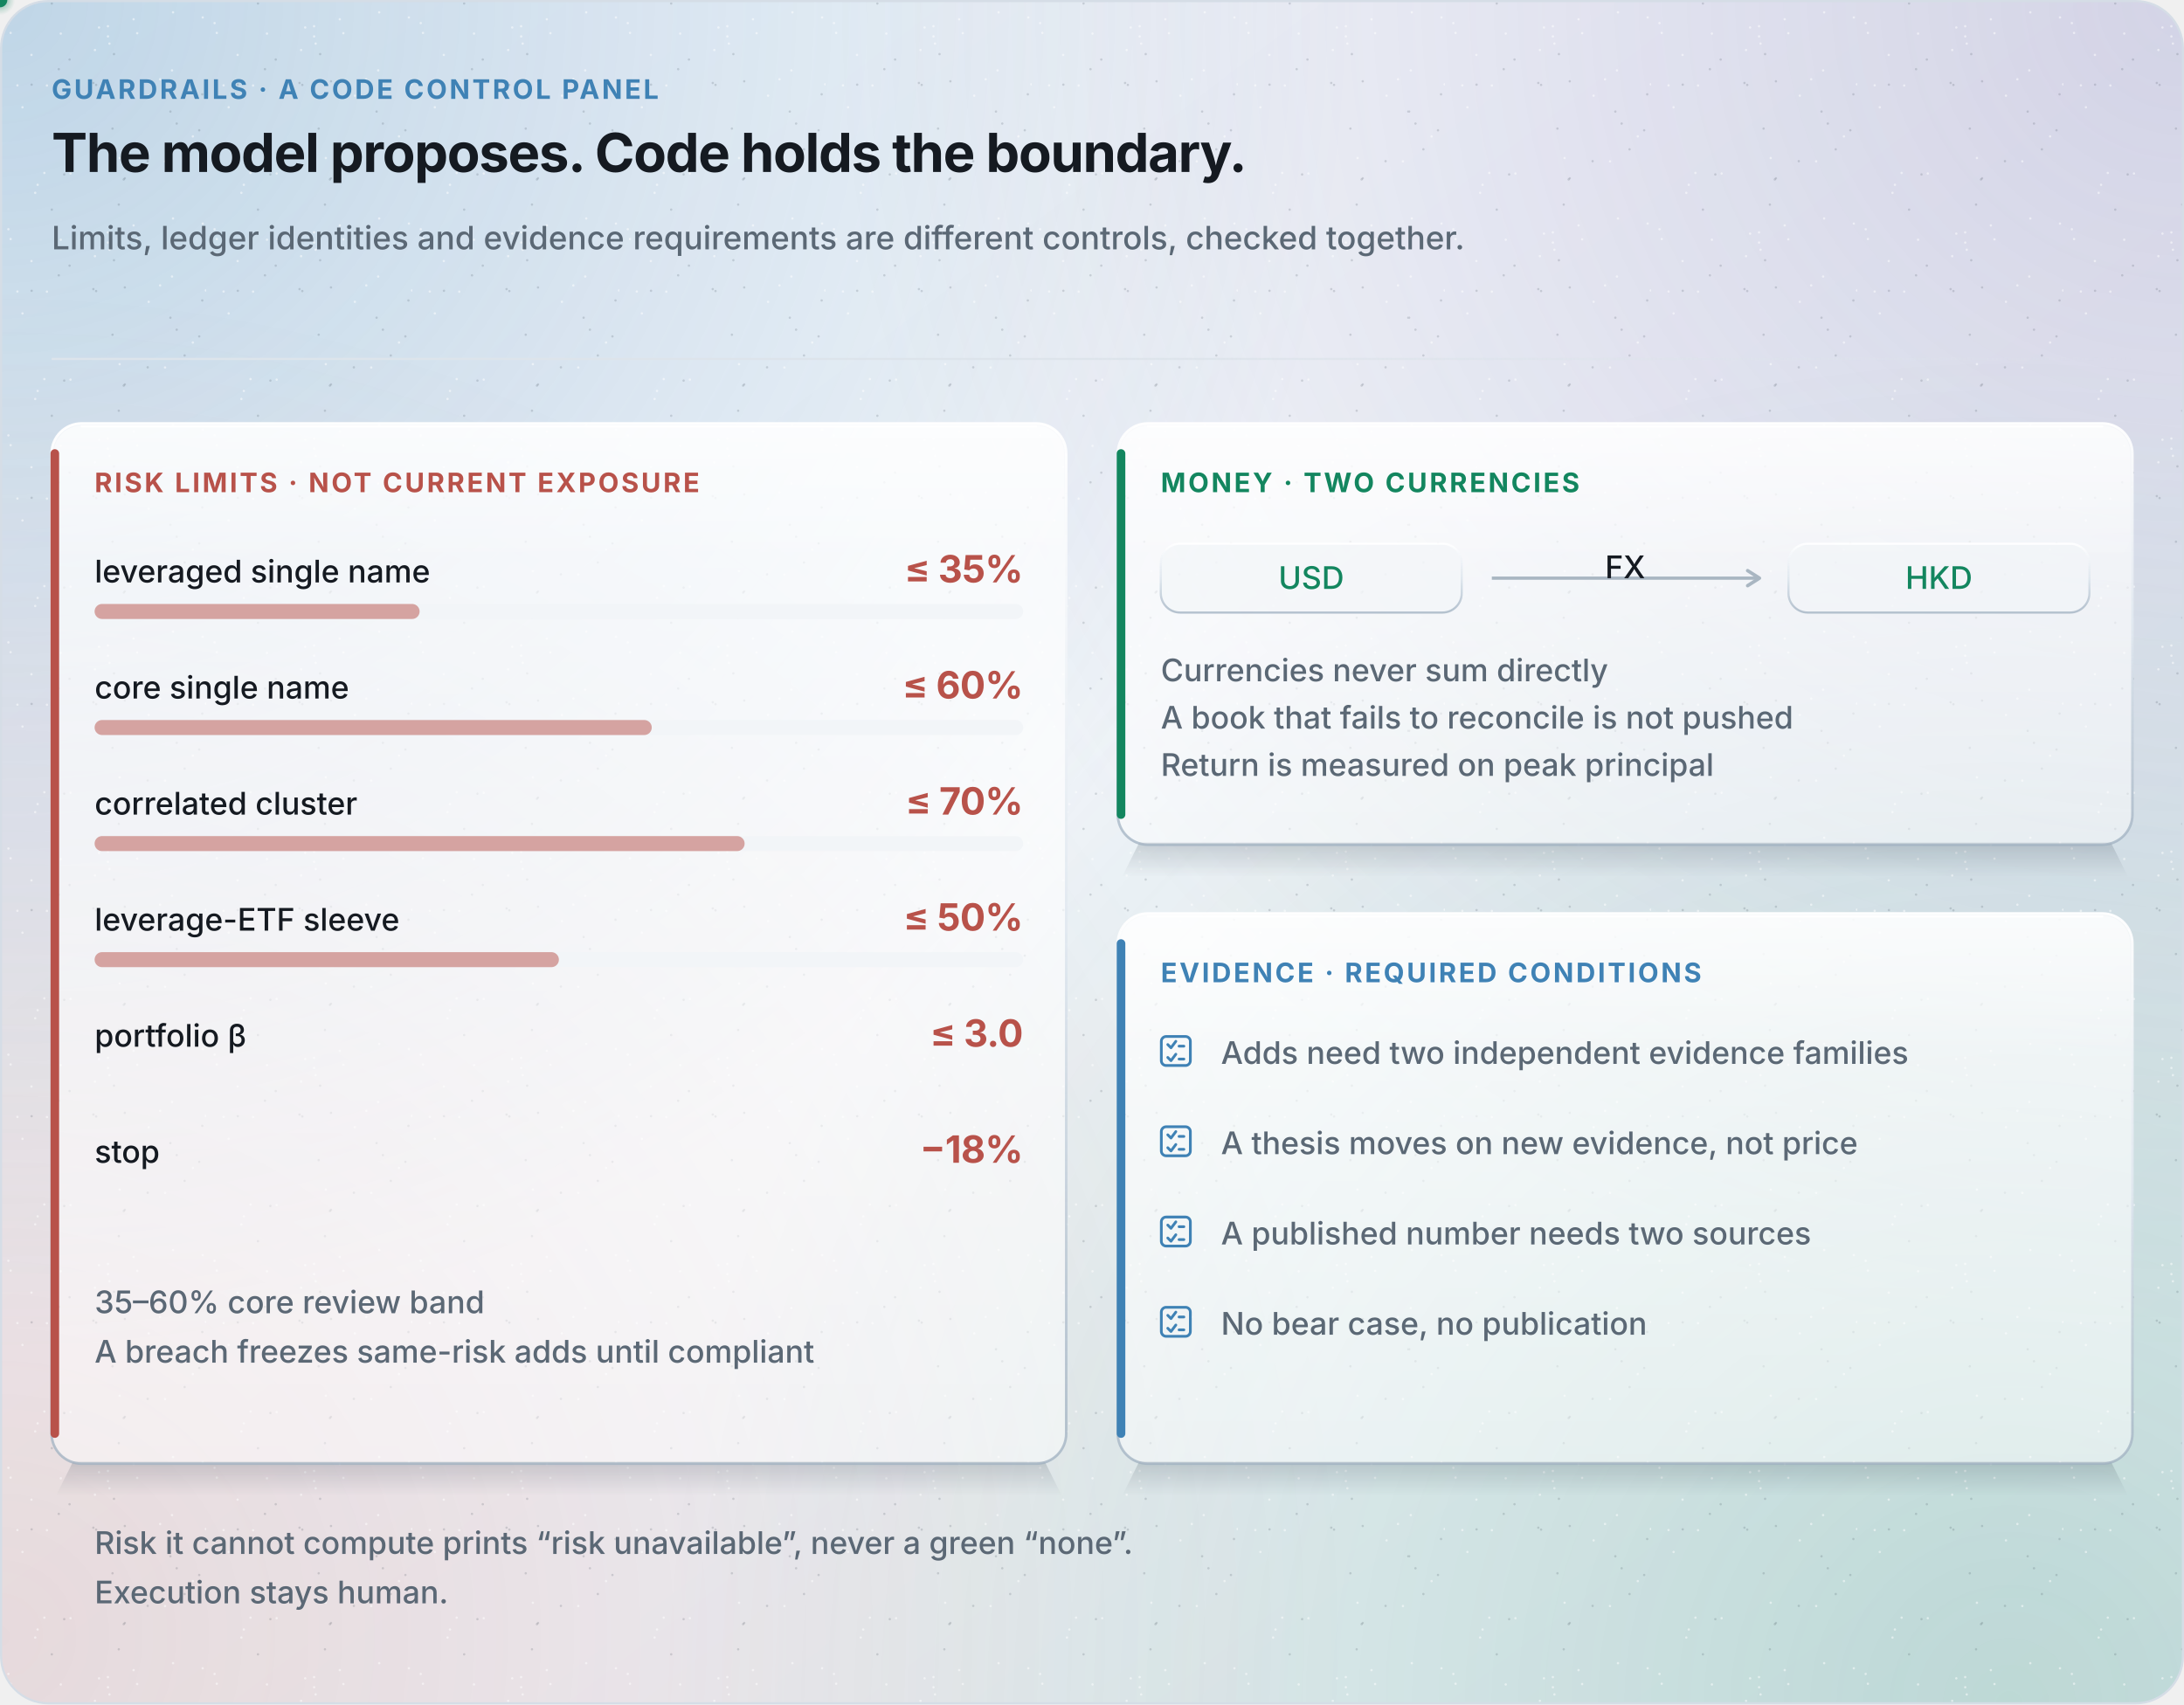
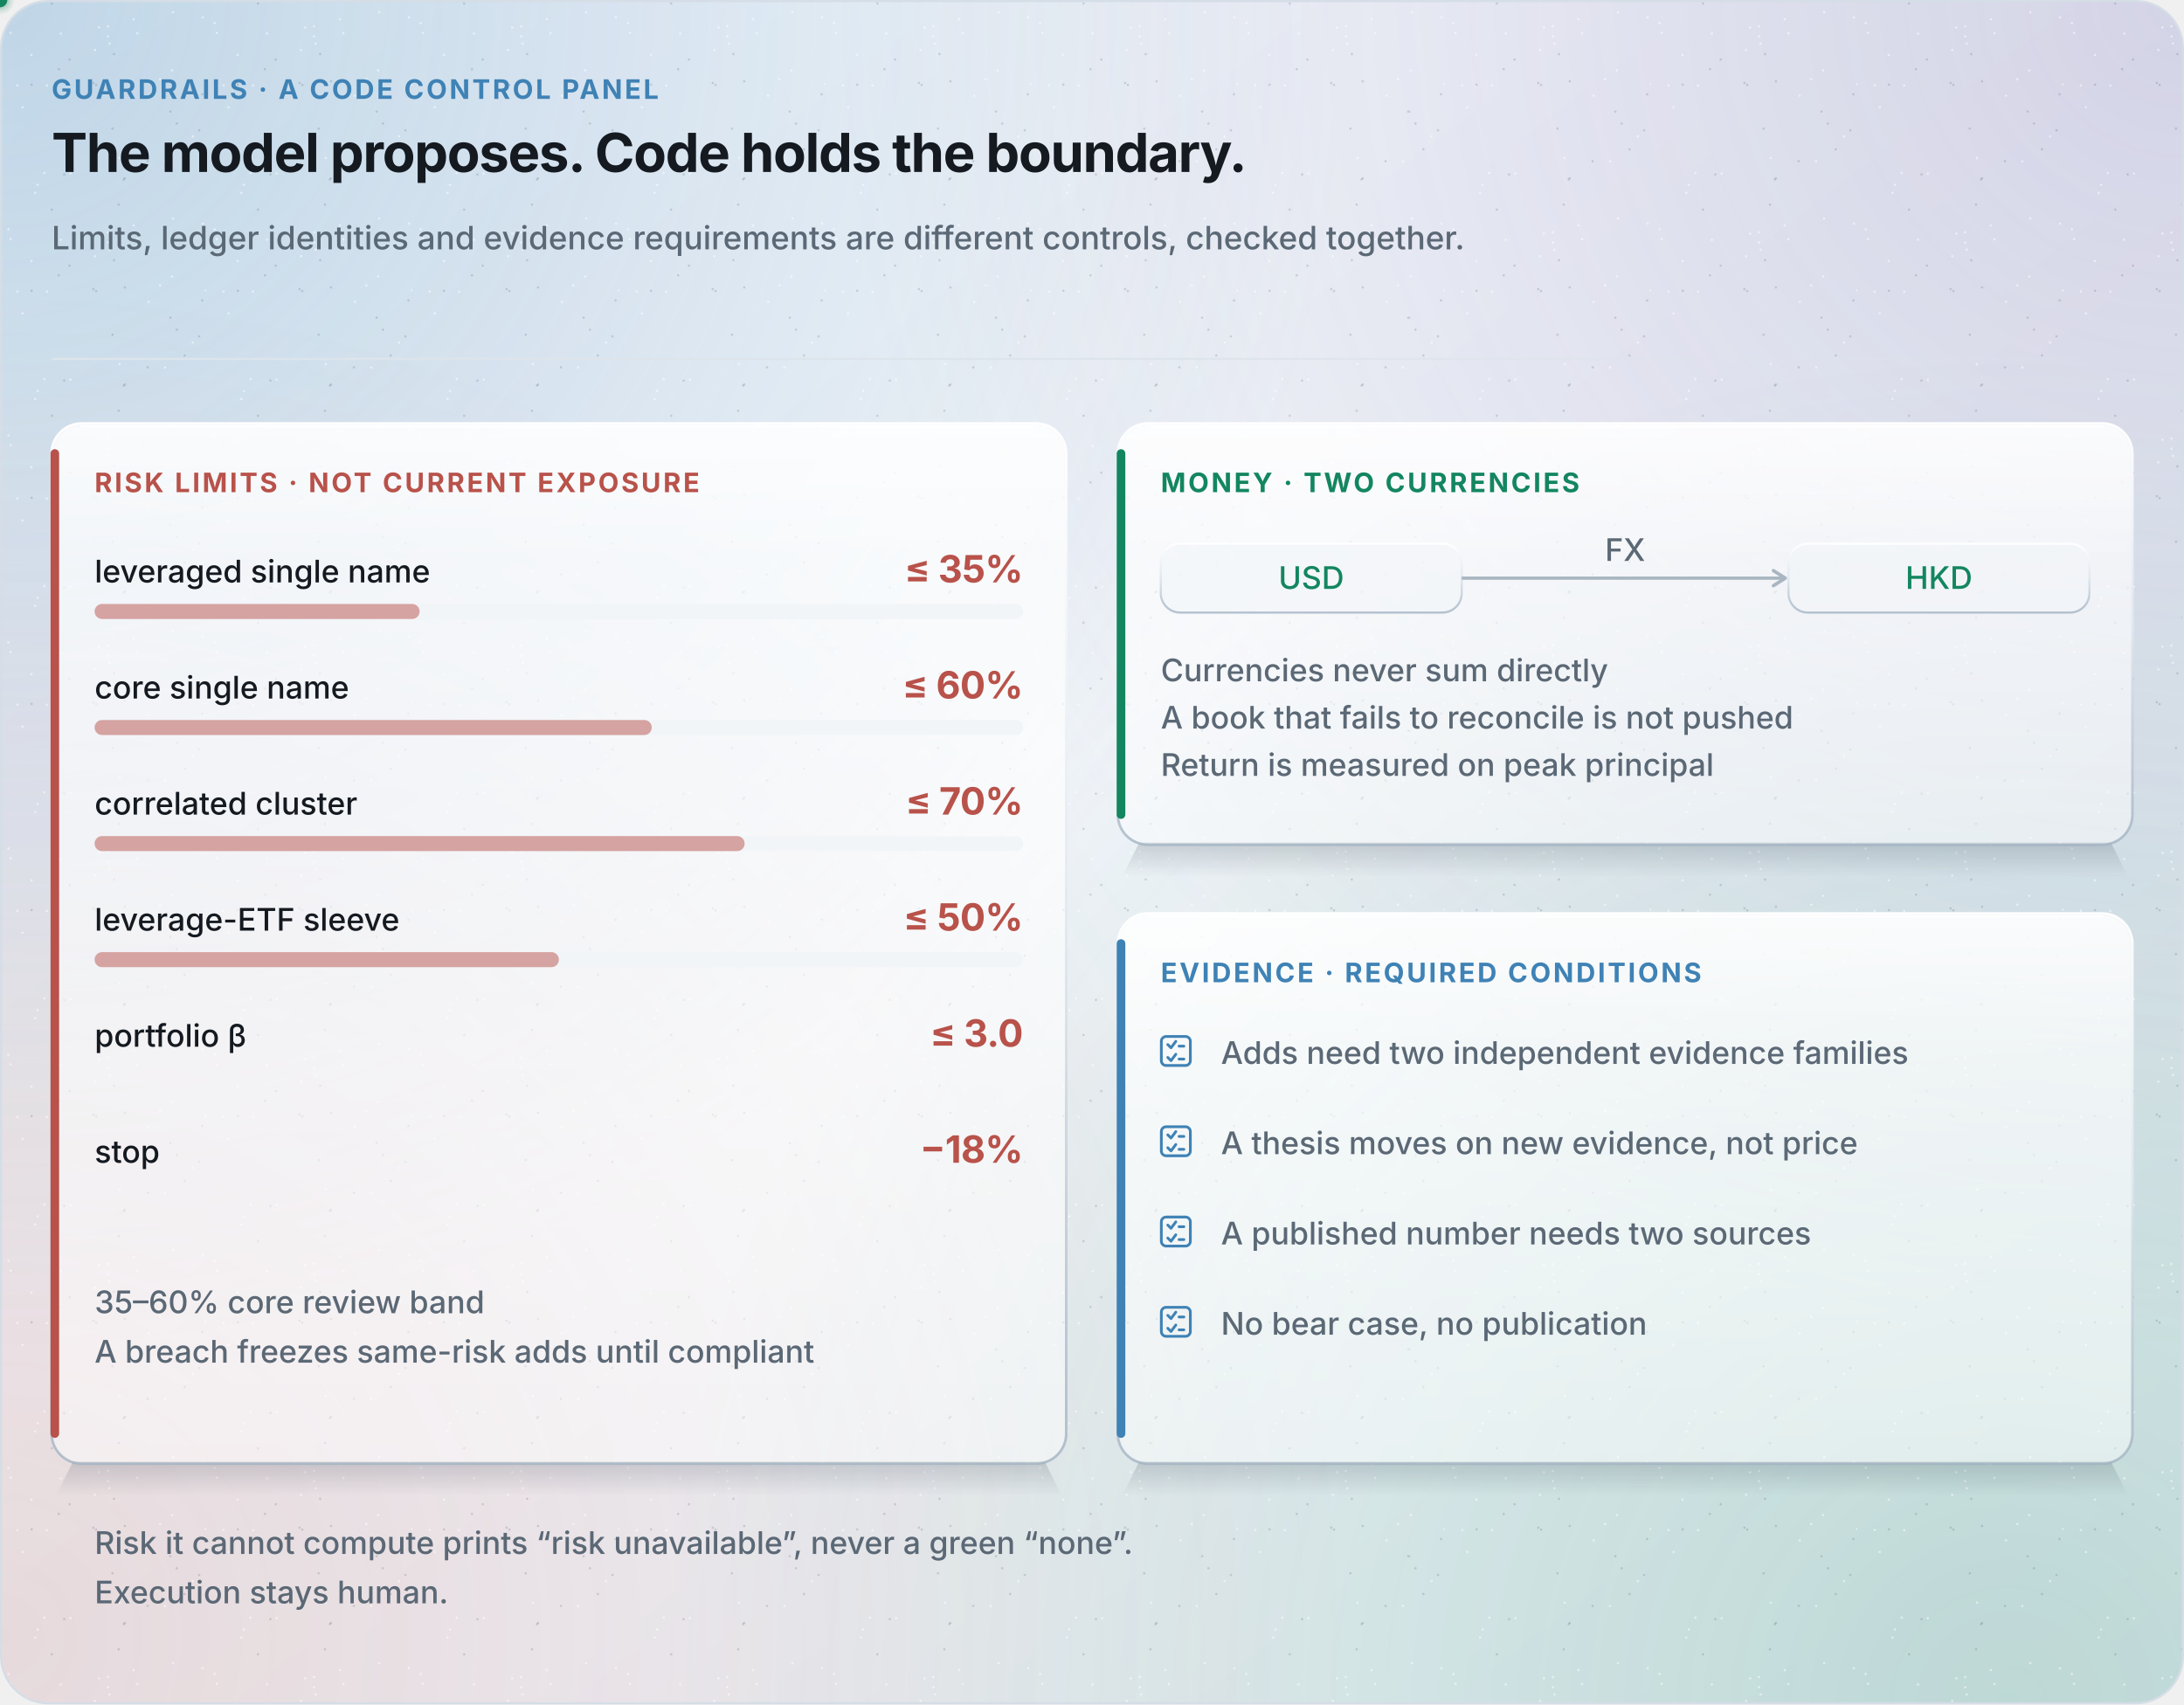
<svg xmlns="http://www.w3.org/2000/svg" xmlns:xlink="http://www.w3.org/1999/xlink" width="1016" height="793" viewBox="0 0 1016 793" role="img" aria-labelledby="title desc">
  <defs>
    <linearGradient id="page" x1="0" y1="0" x2="1" y2="1">
      <stop offset="0" stop-color="#f7f9fc" />
      <stop offset=".6" stop-color="#eef2f7" />
      <stop offset="1" stop-color="#e6ecf3" />
    </linearGradient>
    <radialGradient id="field-blue" cx="0" cy="0" r="629.92" gradientUnits="userSpaceOnUse">
      <stop offset="0" stop-color="#3f82b5" stop-opacity="0.3" />
      <stop offset="1" stop-color="#3f82b5" stop-opacity="0" />
    </radialGradient>
    <radialGradient id="field-violet" cx="1016" cy="0" r="629.92" gradientUnits="userSpaceOnUse">
      <stop offset="0" stop-color="#6f64a8" stop-opacity="0.22" />
      <stop offset="1" stop-color="#6f64a8" stop-opacity="0" />
    </radialGradient>
    <radialGradient id="field-green" cx="934.72" cy="793" r="629.92" gradientUnits="userSpaceOnUse">
      <stop offset="0" stop-color="#13865f" stop-opacity="0.2" />
      <stop offset="1" stop-color="#13865f" stop-opacity="0" />
    </radialGradient>
    <radialGradient id="field-warm" cx="0" cy="761.28" r="629.92" gradientUnits="userSpaceOnUse">
      <stop offset="0" stop-color="#b8524a" stop-opacity="0.16" />
      <stop offset="1" stop-color="#b8524a" stop-opacity="0" />
    </radialGradient>
    <pattern id="grain" width="96" height="96" patternUnits="userSpaceOnUse">
      <circle cx="32.83" cy="80.8" r=".55" fill="#ffffff" fill-opacity=".5" />
      <circle cx="21.85" cy="39.82" r=".55" fill="#ffffff" fill-opacity=".5" />
      <circle cx="29.91" cy="81.24" r=".55" fill="#22303c" fill-opacity=".16" />
      <circle cx="44.21" cy="23.3" r=".55" fill="#ffffff" fill-opacity=".5" />
      <circle cx="94.19" cy="43.92" r=".55" fill="#22303c" fill-opacity=".16" />
      <circle cx="14.73" cy="39.42" r=".55" fill="#22303c" fill-opacity=".16" />
      <circle cx="32.39" cy="27.72" r=".55" fill="#22303c" fill-opacity=".16" />
      <circle cx="44.77" cy="39.54" r=".55" fill="#22303c" fill-opacity=".16" />
      <circle cx="55.71" cy="73.6" r=".55" fill="#ffffff" fill-opacity=".5" />
      <circle cx="80.57" cy="5.74" r=".55" fill="#ffffff" fill-opacity=".5" />
      <circle cx="74.55" cy="36.92" r=".55" fill="#ffffff" fill-opacity=".5" />
      <circle cx="58.13" cy="37.86" r=".55" fill="#22303c" fill-opacity=".16" />
      <circle cx="53.07" cy="25.2" r=".55" fill="#22303c" fill-opacity=".16" />
      <circle cx="27.37" cy="32.22" r=".55" fill="#22303c" fill-opacity=".16" />
      <circle cx="10.47" cy="49.96" r=".55" fill="#ffffff" fill-opacity=".5" />
      <circle cx="24.13" cy="1.62" r=".55" fill="#22303c" fill-opacity=".16" />
      <circle cx="58.11" cy="83.04" r=".55" fill="#22303c" fill-opacity=".16" />
      <circle cx="50.97" cy="20.3" r=".55" fill="#ffffff" fill-opacity=".5" />
      <circle cx="28.31" cy="15.64" r=".55" fill="#ffffff" fill-opacity=".5" />
      <circle cx="82.29" cy="57.54" r=".55" fill="#22303c" fill-opacity=".16" />
      <circle cx="8.11" cy="39.76" r=".55" fill="#ffffff" fill-opacity=".5" />
      <circle cx="50.25" cy="12.22" r=".55" fill="#ffffff" fill-opacity=".5" />
      <circle cx="3.91" cy="10.76" r=".55" fill="#ffffff" fill-opacity=".5" />
      <circle cx="68.77" cy="75.06" r=".55" fill="#22303c" fill-opacity=".16" />
      <circle cx="50.27" cy="16.96" r=".55" fill="#ffffff" fill-opacity=".5" />
      <circle cx="17.53" cy="86.06" r=".55" fill="#ffffff" fill-opacity=".5" />
      <circle cx="79.35" cy="51.96" r=".55" fill="#22303c" fill-opacity=".16" />
      <circle cx="85.97" cy="69.54" r=".55" fill="#22303c" fill-opacity=".16" />
      <circle cx="55.31" cy="95.28" r=".55" fill="#22303c" fill-opacity=".16" />
      <circle cx="20.65" cy="80.54" r=".55" fill="#ffffff" fill-opacity=".5" />
      <circle cx="52.39" cy="59.88" r=".55" fill="#22303c" fill-opacity=".16" />
      <circle cx="62.21" cy="8.98" r=".55" fill="#ffffff" fill-opacity=".5" />
      <circle cx="89.79" cy="63.52" r=".55" fill="#ffffff" fill-opacity=".5" />
      <circle cx="80.09" cy="32.78" r=".55" fill="#ffffff" fill-opacity=".5" />
      <circle cx="4.95" cy="15.32" r=".55" fill="#ffffff" fill-opacity=".5" />
      <circle cx="76.85" cy="75.14" r=".55" fill="#ffffff" fill-opacity=".5" />
      <circle cx="69.23" cy="44.56" r=".55" fill="#ffffff" fill-opacity=".5" />
      <circle cx="57.61" cy="83.58" r=".55" fill="#22303c" fill-opacity=".16" />
      <circle cx="16.39" cy="89.8" r=".55" fill="#ffffff" fill-opacity=".5" />
      <circle cx="92.77" cy="60.66" r=".55" fill="#22303c" fill-opacity=".16" />
      <circle cx="46.11" cy="12.8" r=".55" fill="#ffffff" fill-opacity=".5" />
      <circle cx="14.65" cy="25.58" r=".55" fill="#ffffff" fill-opacity=".5" />
      <circle cx="94.39" cy="8.12" r=".55" fill="#ffffff" fill-opacity=".5" />
      <circle cx="63.89" cy="15.46" r=".55" fill="#ffffff" fill-opacity=".5" />
      <circle cx="43.47" cy="38.64" r=".55" fill="#22303c" fill-opacity=".16" />
      <circle cx="95.85" cy="39.26" r=".55" fill="#ffffff" fill-opacity=".5" />
    </pattern>
    <linearGradient id="glass" x1="0" y1="0" x2="0" y2="1">
      <stop offset="0" stop-color="#ffffff" stop-opacity=".74" />
      <stop offset="1" stop-color="#ffffff" stop-opacity=".48" />
    </linearGradient>
    <linearGradient id="glass-blue" x1="0" y1="0" x2="0" y2="1">
      <stop offset="0" stop-color="#e8f1f8" stop-opacity=".88" />
      <stop offset="1" stop-color="#e8f1f8" stop-opacity=".60" />
    </linearGradient>
    <linearGradient id="glass-green" x1="0" y1="0" x2="0" y2="1">
      <stop offset="0" stop-color="#e6f4ee" stop-opacity=".88" />
      <stop offset="1" stop-color="#e6f4ee" stop-opacity=".60" />
    </linearGradient>
    <linearGradient id="glass-warm" x1="0" y1="0" x2="0" y2="1">
      <stop offset="0" stop-color="#fbecea" stop-opacity=".88" />
      <stop offset="1" stop-color="#fbecea" stop-opacity=".60" />
    </linearGradient>
    <linearGradient id="glass-slate" x1="0" y1="0" x2="0" y2="1">
      <stop offset="0" stop-color="#eaeef2" stop-opacity=".88" />
      <stop offset="1" stop-color="#eaeef2" stop-opacity=".60" />
    </linearGradient>
    <linearGradient id="glass-violet" x1="0" y1="0" x2="0" y2="1">
      <stop offset="0" stop-color="#efedf7" stop-opacity=".88" />
      <stop offset="1" stop-color="#efedf7" stop-opacity=".60" />
    </linearGradient>
    <linearGradient id="sheen" x1="0" y1="0" x2="0" y2="1">
      <stop offset="0" stop-color="#ffffff" stop-opacity=".55" />
      <stop offset="1" stop-color="#ffffff" stop-opacity="0" />
    </linearGradient>
    <linearGradient id="rim" x1="0" y1="0" x2="0" y2="1">
      <stop offset="0" stop-color="#ffffff" stop-opacity=".95" />
      <stop offset=".5" stop-color="#dfe7ef" stop-opacity=".9" />
      <stop offset="1" stop-color="#9fb0c0" stop-opacity=".75" />
    </linearGradient>
    <linearGradient id="lift" x1="0" y1="0" x2="0" y2="1">
      <stop offset="0" stop-color="#1c2b3a" stop-opacity=".17" />
      <stop offset="1" stop-color="#1c2b3a" stop-opacity="0" />
    </linearGradient>
    <linearGradient id="rule" x1="24" y1="0" x2="992" y2="0" gradientUnits="userSpaceOnUse">
      <stop offset=".5" stop-color="#dde4eb" />
      <stop offset="1" stop-color="#dde4eb" stop-opacity="0" />
    </linearGradient>
    <radialGradient id="glow-blue">
      <stop offset=".4" stop-color="#3f82b5" stop-opacity=".36" />
      <stop offset=".72" stop-color="#3f82b5" stop-opacity=".14" />
      <stop offset="1" stop-color="#3f82b5" stop-opacity="0" />
    </radialGradient>
    <radialGradient id="glow-green">
      <stop offset=".4" stop-color="#13865f" stop-opacity=".36" />
      <stop offset=".72" stop-color="#13865f" stop-opacity=".14" />
      <stop offset="1" stop-color="#13865f" stop-opacity="0" />
    </radialGradient>
    <radialGradient id="glow-warm">
      <stop offset=".4" stop-color="#b8524a" stop-opacity=".36" />
      <stop offset=".72" stop-color="#b8524a" stop-opacity=".14" />
      <stop offset="1" stop-color="#b8524a" stop-opacity="0" />
    </radialGradient>
    <radialGradient id="glow-slate">
      <stop offset=".4" stop-color="#5d7487" stop-opacity=".36" />
      <stop offset=".72" stop-color="#5d7487" stop-opacity=".14" />
      <stop offset="1" stop-color="#5d7487" stop-opacity="0" />
    </radialGradient>
    <radialGradient id="glow-violet">
      <stop offset=".4" stop-color="#6f64a8" stop-opacity=".36" />
      <stop offset=".72" stop-color="#6f64a8" stop-opacity=".14" />
      <stop offset="1" stop-color="#6f64a8" stop-opacity="0" />
    </radialGradient>
    <marker id="arr" markerWidth="10" markerHeight="10" refX="6" refY="5" orient="auto" markerUnits="userSpaceOnUse">
      <path d="M1 1.5L6.5 5L1 8.5" fill="none" stroke="#a9b6c2" stroke-width="1.6" stroke-linecap="round" stroke-linejoin="round" />
    </marker>
    <style>text{font-family:-apple-system,BlinkMacSystemFont,"SF Pro Text","Segoe UI",Inter,Roboto,"Helvetica Neue",Arial,sans-serif}.kick{font-size:12.5px;font-weight:700}.title{font-size:25px;font-weight:750}.sub{font-size:15px;font-weight:450}.h{font-size:17.5px;font-weight:700}.b{font-size:15px;font-weight:450}.m{font-size:14.5px;font-weight:450}.code{font-size:13.5px;font-weight:500}.tag{font-size:11.5px;font-weight:700}.kick{letter-spacing:1.1px}.title{letter-spacing:-.5px}.h{letter-spacing:-.2px}.tag{letter-spacing:.9px}.code{font-family:ui-monospace,SFMono-Regular,Menlo,Consolas,"Liberation Mono",monospace}.breathe{animation:breathe 2.4s ease-in-out infinite}@keyframes breathe{50%{opacity:.35}}@media (prefers-reduced-motion:reduce){.pulse{display:none}.breathe,.sweep{animation:none}}</style>
  </defs>
  <rect x=".5" y=".5" width="1015" height="792" rx="22" fill="url(#page)" />
  <rect x=".5" y=".5" width="1015" height="792" rx="22" fill="url(#field-blue)" />
  <rect x=".5" y=".5" width="1015" height="792" rx="22" fill="url(#field-violet)" />
  <rect x=".5" y=".5" width="1015" height="792" rx="22" fill="url(#field-green)" />
  <rect x=".5" y=".5" width="1015" height="792" rx="22" fill="url(#field-warm)" />
  <rect x=".5" y=".5" width="1015" height="792" rx="22" fill="url(#grain)" stroke="#d5dde6" />
  <text x="24" y="46" class="kick">
    <tspan fill="#3f82b5">GUARDRAILS · A CODE CONTROL PANEL</tspan>
  </text>
  <text x="24" y="80" class="title">
    <tspan fill="#151a21">The model proposes. Code holds the boundary.</tspan>
  </text>
  <text x="24" y="116" class="sub">
    <tspan fill="#5b6875">Limits, ledger identities and evidence requirements are different controls, checked together.</tspan>
  </text>
  <path d="M24 167H992" stroke="url(#rule)" />
  <path d="M34 680H486L494 696H26Z" fill="url(#lift)" />
  <rect x="24" y="197" width="472" height="484" rx="14" fill="url(#glass)" stroke="url(#rim)" stroke-width="1.2" />
  <rect class="sheen" x="25" y="198" width="470" height="64" rx="13" fill="url(#sheen)" />
  <path d="M38 198.4H482" stroke="#ffffff" stroke-opacity=".95" stroke-linecap="round" />
  <path d="M25.5 211V667" stroke="#b8524a" stroke-width="4" stroke-linecap="round" />
  <text x="44" y="229" class="kick">
    <tspan fill="#b8524a">RISK LIMITS · NOT CURRENT EXPOSURE</tspan>
  </text>
  <text x="44" y="271" class="m">
    <tspan fill="#151a21">leveraged single name</tspan>
  </text>
  <text x="476" y="271" class="h" text-anchor="end">
    <tspan fill="#b8524a">≤ 35%</tspan>
  </text>
  <rect x="44" y="281" width="432" height="7" rx="3.5" fill="#f2f5f8" />
  <rect x="44" y="281" width="151.2" height="7" rx="3.5" fill="#b8524a" fill-opacity=".5" />
  <text x="44" y="325" class="m">
    <tspan fill="#151a21">core single name</tspan>
  </text>
  <text x="476" y="325" class="h" text-anchor="end">
    <tspan fill="#b8524a">≤ 60%</tspan>
  </text>
  <rect x="44" y="335" width="432" height="7" rx="3.5" fill="#f2f5f8" />
  <rect x="44" y="335" width="259.2" height="7" rx="3.5" fill="#b8524a" fill-opacity=".5" />
  <text x="44" y="379" class="m">
    <tspan fill="#151a21">correlated cluster</tspan>
  </text>
  <text x="476" y="379" class="h" text-anchor="end">
    <tspan fill="#b8524a">≤ 70%</tspan>
  </text>
  <rect x="44" y="389" width="432" height="7" rx="3.5" fill="#f2f5f8" />
  <rect x="44" y="389" width="302.4" height="7" rx="3.5" fill="#b8524a" fill-opacity=".5" />
  <text x="44" y="433" class="m">
    <tspan fill="#151a21">leverage-ETF sleeve</tspan>
  </text>
  <text x="476" y="433" class="h" text-anchor="end">
    <tspan fill="#b8524a">≤ 50%</tspan>
  </text>
  <rect x="44" y="443" width="432" height="7" rx="3.5" fill="#f2f5f8" />
  <rect x="44" y="443" width="216" height="7" rx="3.5" fill="#b8524a" fill-opacity=".5" />
  <text x="44" y="487" class="m">
    <tspan fill="#151a21">portfolio β</tspan>
  </text>
  <text x="476" y="487" class="h" text-anchor="end">
    <tspan fill="#b8524a">≤ 3.0</tspan>
  </text>
  <text x="44" y="541" class="m">
    <tspan fill="#151a21">stop</tspan>
  </text>
  <text x="476" y="541" class="h" text-anchor="end">
    <tspan fill="#b8524a">−18%</tspan>
  </text>
  <text x="44" y="611" class="m">
    <tspan fill="#5b6875">35–60% core review band</tspan>
  </text>
  <text x="44" y="634" class="m">
    <tspan fill="#5b6875">A breach freezes same-risk adds until compliant</tspan>
  </text>
  <path d="M530 392H982L990 408H522Z" fill="url(#lift)" />
  <rect x="520" y="197" width="472" height="196" rx="14" fill="url(#glass)" stroke="url(#rim)" stroke-width="1.2" />
  <rect class="sheen" x="521" y="198" width="470" height="64" rx="13" fill="url(#sheen)" />
  <path d="M534 198.4H978" stroke="#ffffff" stroke-opacity=".95" stroke-linecap="round" />
  <path d="M521.5 211V379" stroke="#13865f" stroke-width="4" stroke-linecap="round" />
  <text x="540" y="229" class="kick">
    <tspan fill="#13865f">MONEY · TWO CURRENCIES</tspan>
  </text>
  <rect x="540" y="253" width="140" height="32" rx="9" fill="#f2f5f8" fill-opacity=".62" stroke="url(#rim)" />
  <text x="610" y="274" class="m" text-anchor="middle">
    <tspan fill="#13865f">USD</tspan>
  </text>
  <rect x="832" y="253" width="140" height="32" rx="9" fill="#f2f5f8" fill-opacity=".62" stroke="url(#rim)" />
  <text x="902" y="274" class="m" text-anchor="middle">
    <tspan fill="#13865f">HKD</tspan>
  </text>
-   <path id="w1" d="M694 269H818" fill="none" stroke="#a9b6c2" stroke-width="1.5" marker-end="url(#arr)" />
+   <path id="w1" d="M680 269H830" fill="none" stroke="#a9b6c2" stroke-width="1.5" marker-end="url(#arr)" />
  <circle class="pulse" r="7" fill="url(#glow-green)">
    <animateMotion dur="2.2s" begin="0.00s" repeatCount="indefinite" keyPoints="0;1" keyTimes="0;1" calcMode="spline" keySplines=".45 0 .55 1">
      <mpath href="#w1" xlink:href="#w1" />
    </animateMotion>
  </circle>
  <circle class="pulse" r="3.4" fill="#13865f">
    <animateMotion dur="2.2s" begin="0.00s" repeatCount="indefinite" keyPoints="0;1" keyTimes="0;1" calcMode="spline" keySplines=".45 0 .55 1">
      <mpath href="#w1" xlink:href="#w1" />
    </animateMotion>
  </circle>
-   <text x="756" y="269" class="m" text-anchor="middle">
-     <tspan fill="#151a21">FX</tspan>
+   <text x="756" y="261" class="m" text-anchor="middle">
+     <tspan fill="#5b6875">FX</tspan>
  </text>
  <text x="540" y="317" class="m">
    <tspan fill="#5b6875">Currencies never sum directly</tspan>
  </text>
  <text x="540" y="339" class="m">
    <tspan fill="#5b6875">A book that fails to reconcile is not pushed</tspan>
  </text>
  <text x="540" y="361" class="m">
    <tspan fill="#5b6875">Return is measured on peak principal</tspan>
  </text>
  <path d="M530 680H982L990 696H522Z" fill="url(#lift)" />
  <rect x="520" y="425" width="472" height="256" rx="14" fill="url(#glass)" stroke="url(#rim)" stroke-width="1.2" />
  <rect class="sheen" x="521" y="426" width="470" height="64" rx="13" fill="url(#sheen)" />
  <path d="M534 426.4H978" stroke="#ffffff" stroke-opacity=".95" stroke-linecap="round" />
  <path d="M521.5 439V667" stroke="#3f82b5" stroke-width="4" stroke-linecap="round" />
  <text x="540" y="457" class="kick">
    <tspan fill="#3f82b5">EVIDENCE · REQUIRED CONDITIONS</tspan>
  </text>
  <g class="hero-icon" data-icon="checks" transform="translate(538 480) scale(0.75)" fill="none" stroke="#3f82b5" stroke-width="1.7" stroke-linecap="round" stroke-linejoin="round" aria-hidden="true">
    <rect x="3" y="3" width="18" height="18" rx="3" />
    <path d="M7 8l2 2 3-4m2 3h3M7 16l2 2 3-4m2 3h3" />
  </g>
  <text x="568" y="495" class="m">
    <tspan fill="#5b6875">Adds need two independent evidence families</tspan>
  </text>
  <g class="hero-icon" data-icon="checks" transform="translate(538 522) scale(0.75)" fill="none" stroke="#3f82b5" stroke-width="1.7" stroke-linecap="round" stroke-linejoin="round" aria-hidden="true">
    <rect x="3" y="3" width="18" height="18" rx="3" />
    <path d="M7 8l2 2 3-4m2 3h3M7 16l2 2 3-4m2 3h3" />
  </g>
  <text x="568" y="537" class="m">
    <tspan fill="#5b6875">A thesis moves on new evidence, not price</tspan>
  </text>
  <g class="hero-icon" data-icon="checks" transform="translate(538 564) scale(0.75)" fill="none" stroke="#3f82b5" stroke-width="1.7" stroke-linecap="round" stroke-linejoin="round" aria-hidden="true">
    <rect x="3" y="3" width="18" height="18" rx="3" />
    <path d="M7 8l2 2 3-4m2 3h3M7 16l2 2 3-4m2 3h3" />
  </g>
  <text x="568" y="579" class="m">
    <tspan fill="#5b6875">A published number needs two sources</tspan>
  </text>
  <g class="hero-icon" data-icon="checks" transform="translate(538 606) scale(0.75)" fill="none" stroke="#3f82b5" stroke-width="1.7" stroke-linecap="round" stroke-linejoin="round" aria-hidden="true">
    <rect x="3" y="3" width="18" height="18" rx="3" />
    <path d="M7 8l2 2 3-4m2 3h3M7 16l2 2 3-4m2 3h3" />
  </g>
  <text x="568" y="621" class="m">
    <tspan fill="#5b6875">No bear case, no publication</tspan>
  </text>
  <text x="44" y="723" class="m">
    <tspan fill="#5b6875">Risk it cannot compute prints “risk unavailable”, never a green “none”.</tspan>
  </text>
  <text x="44" y="746" class="m">
    <tspan fill="#5b6875">Execution stays human.</tspan>
  </text>
</svg>
